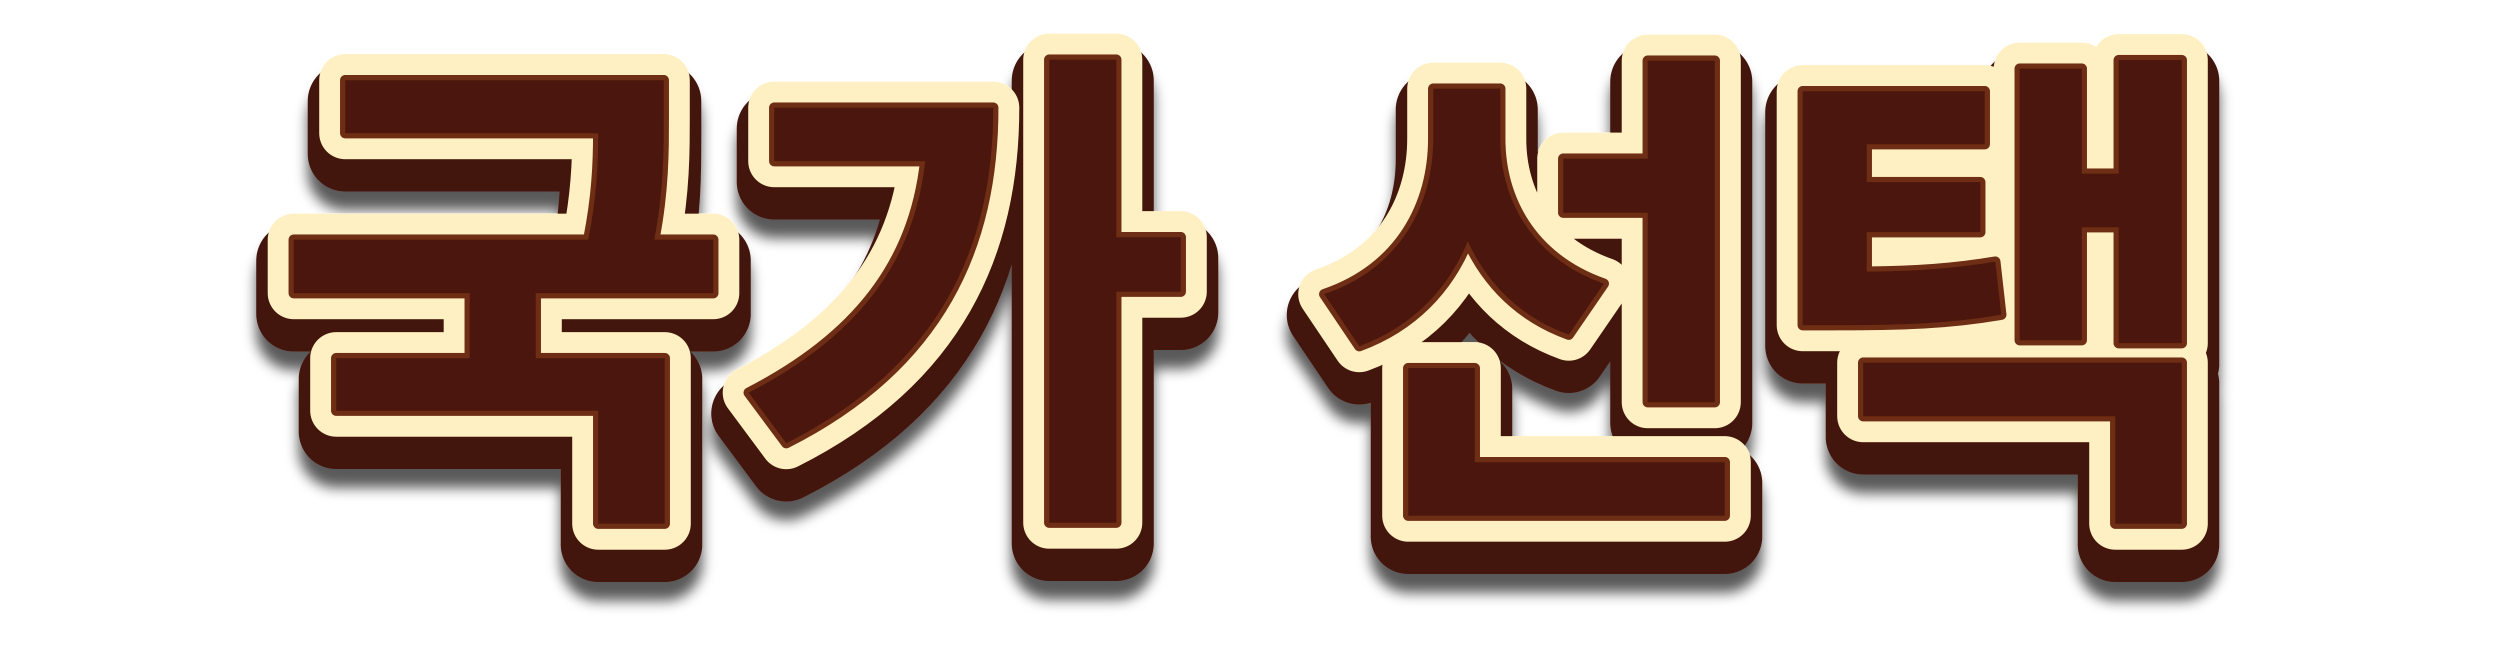
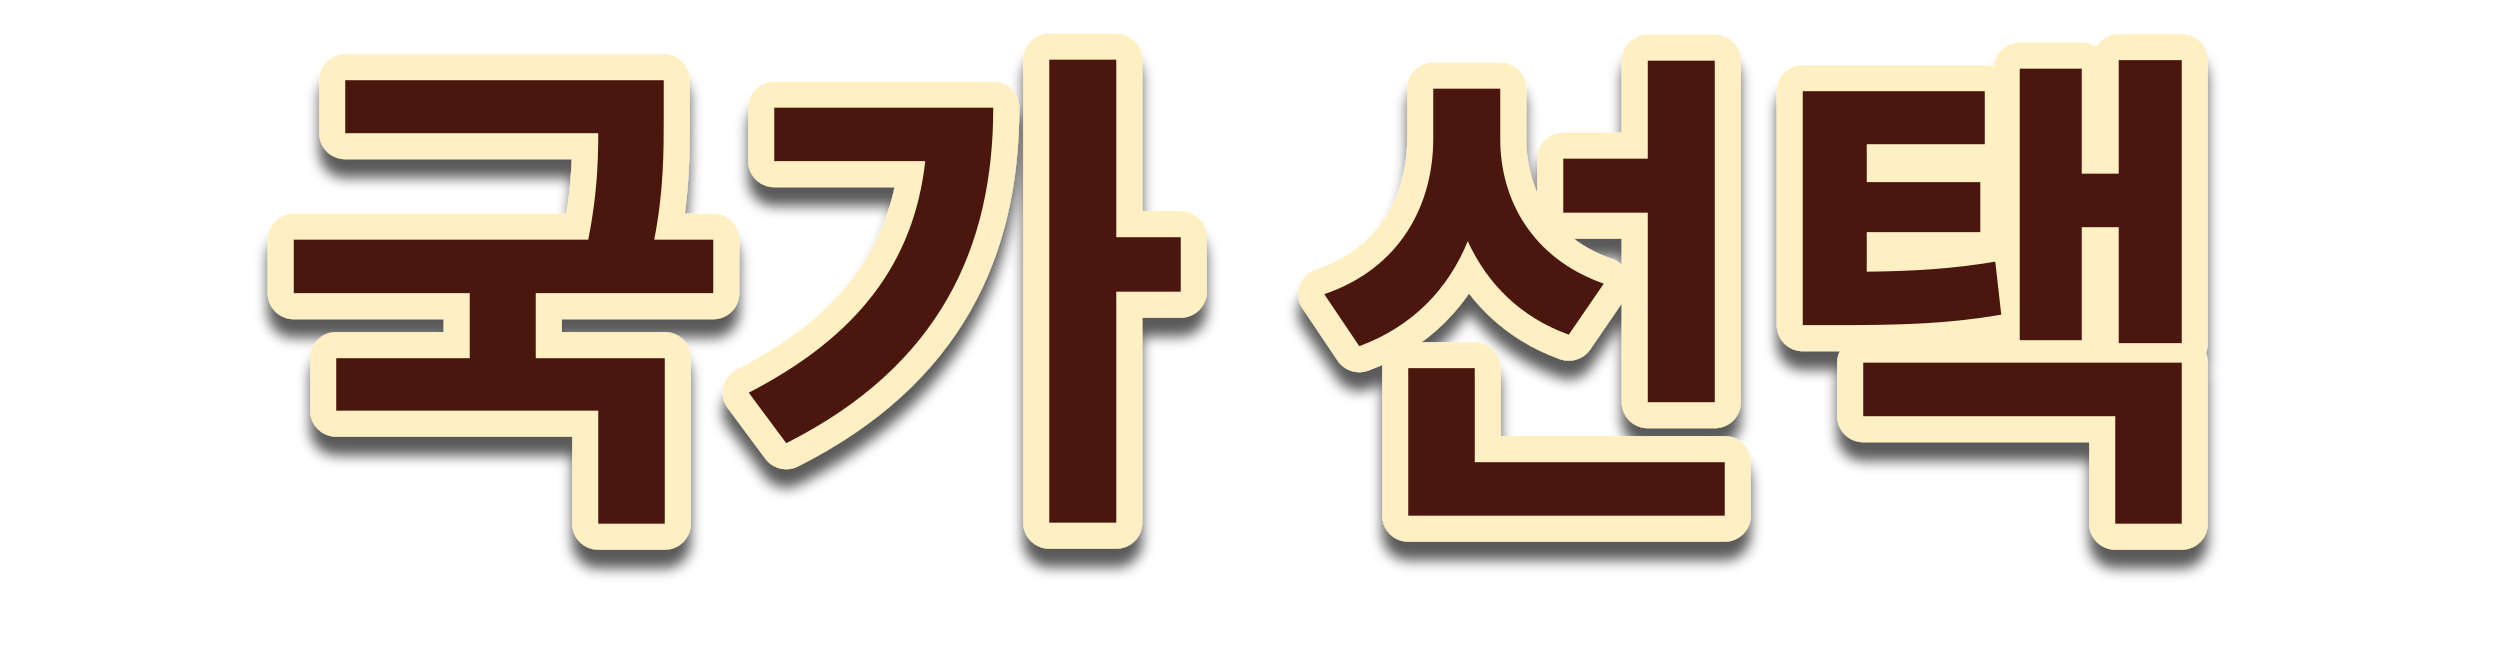
<svg xmlns="http://www.w3.org/2000/svg" width="1200" height="320" viewBox="0 0 1200 320" role="img" aria-label="국가 선택">
  <defs>
    <filter id="shadow" x="-15%" y="-30%" width="130%" height="170%">
      <feGaussianBlur in="SourceAlpha" stdDeviation="3" result="blur" />
      <feOffset in="blur" dy="9" result="offset" />
      <feComponentTransfer in="offset" result="shade">
        <feFuncA type="linear" slope=".65" />
      </feComponentTransfer>
      <feMerge>
        <feMergeNode in="shade" />
        <feMergeNode in="SourceGraphic" />
      </feMerge>
    </filter>
  </defs>
  <g font-family="'Arial Rounded MT Bold','NanumSquareRound','Apple SD Gothic Neo','Malgun Gothic',sans-serif" font-weight="1000" font-size="240" text-anchor="middle" stroke-linejoin="round" paint-order="stroke fill" filter="url(#shadow)">
-     <text x="600" y="240" fill="#4b160b" stroke="#421509" stroke-width="36">국가 선택</text>
    <text x="600" y="230" fill="#4b160b" stroke="#fff0c3" stroke-width="25">국가 선택</text>
-     <text x="600" y="230" fill="#4b160b" stroke="#6e2d13" stroke-width="5">국가 선택</text>
  </g>
</svg>
